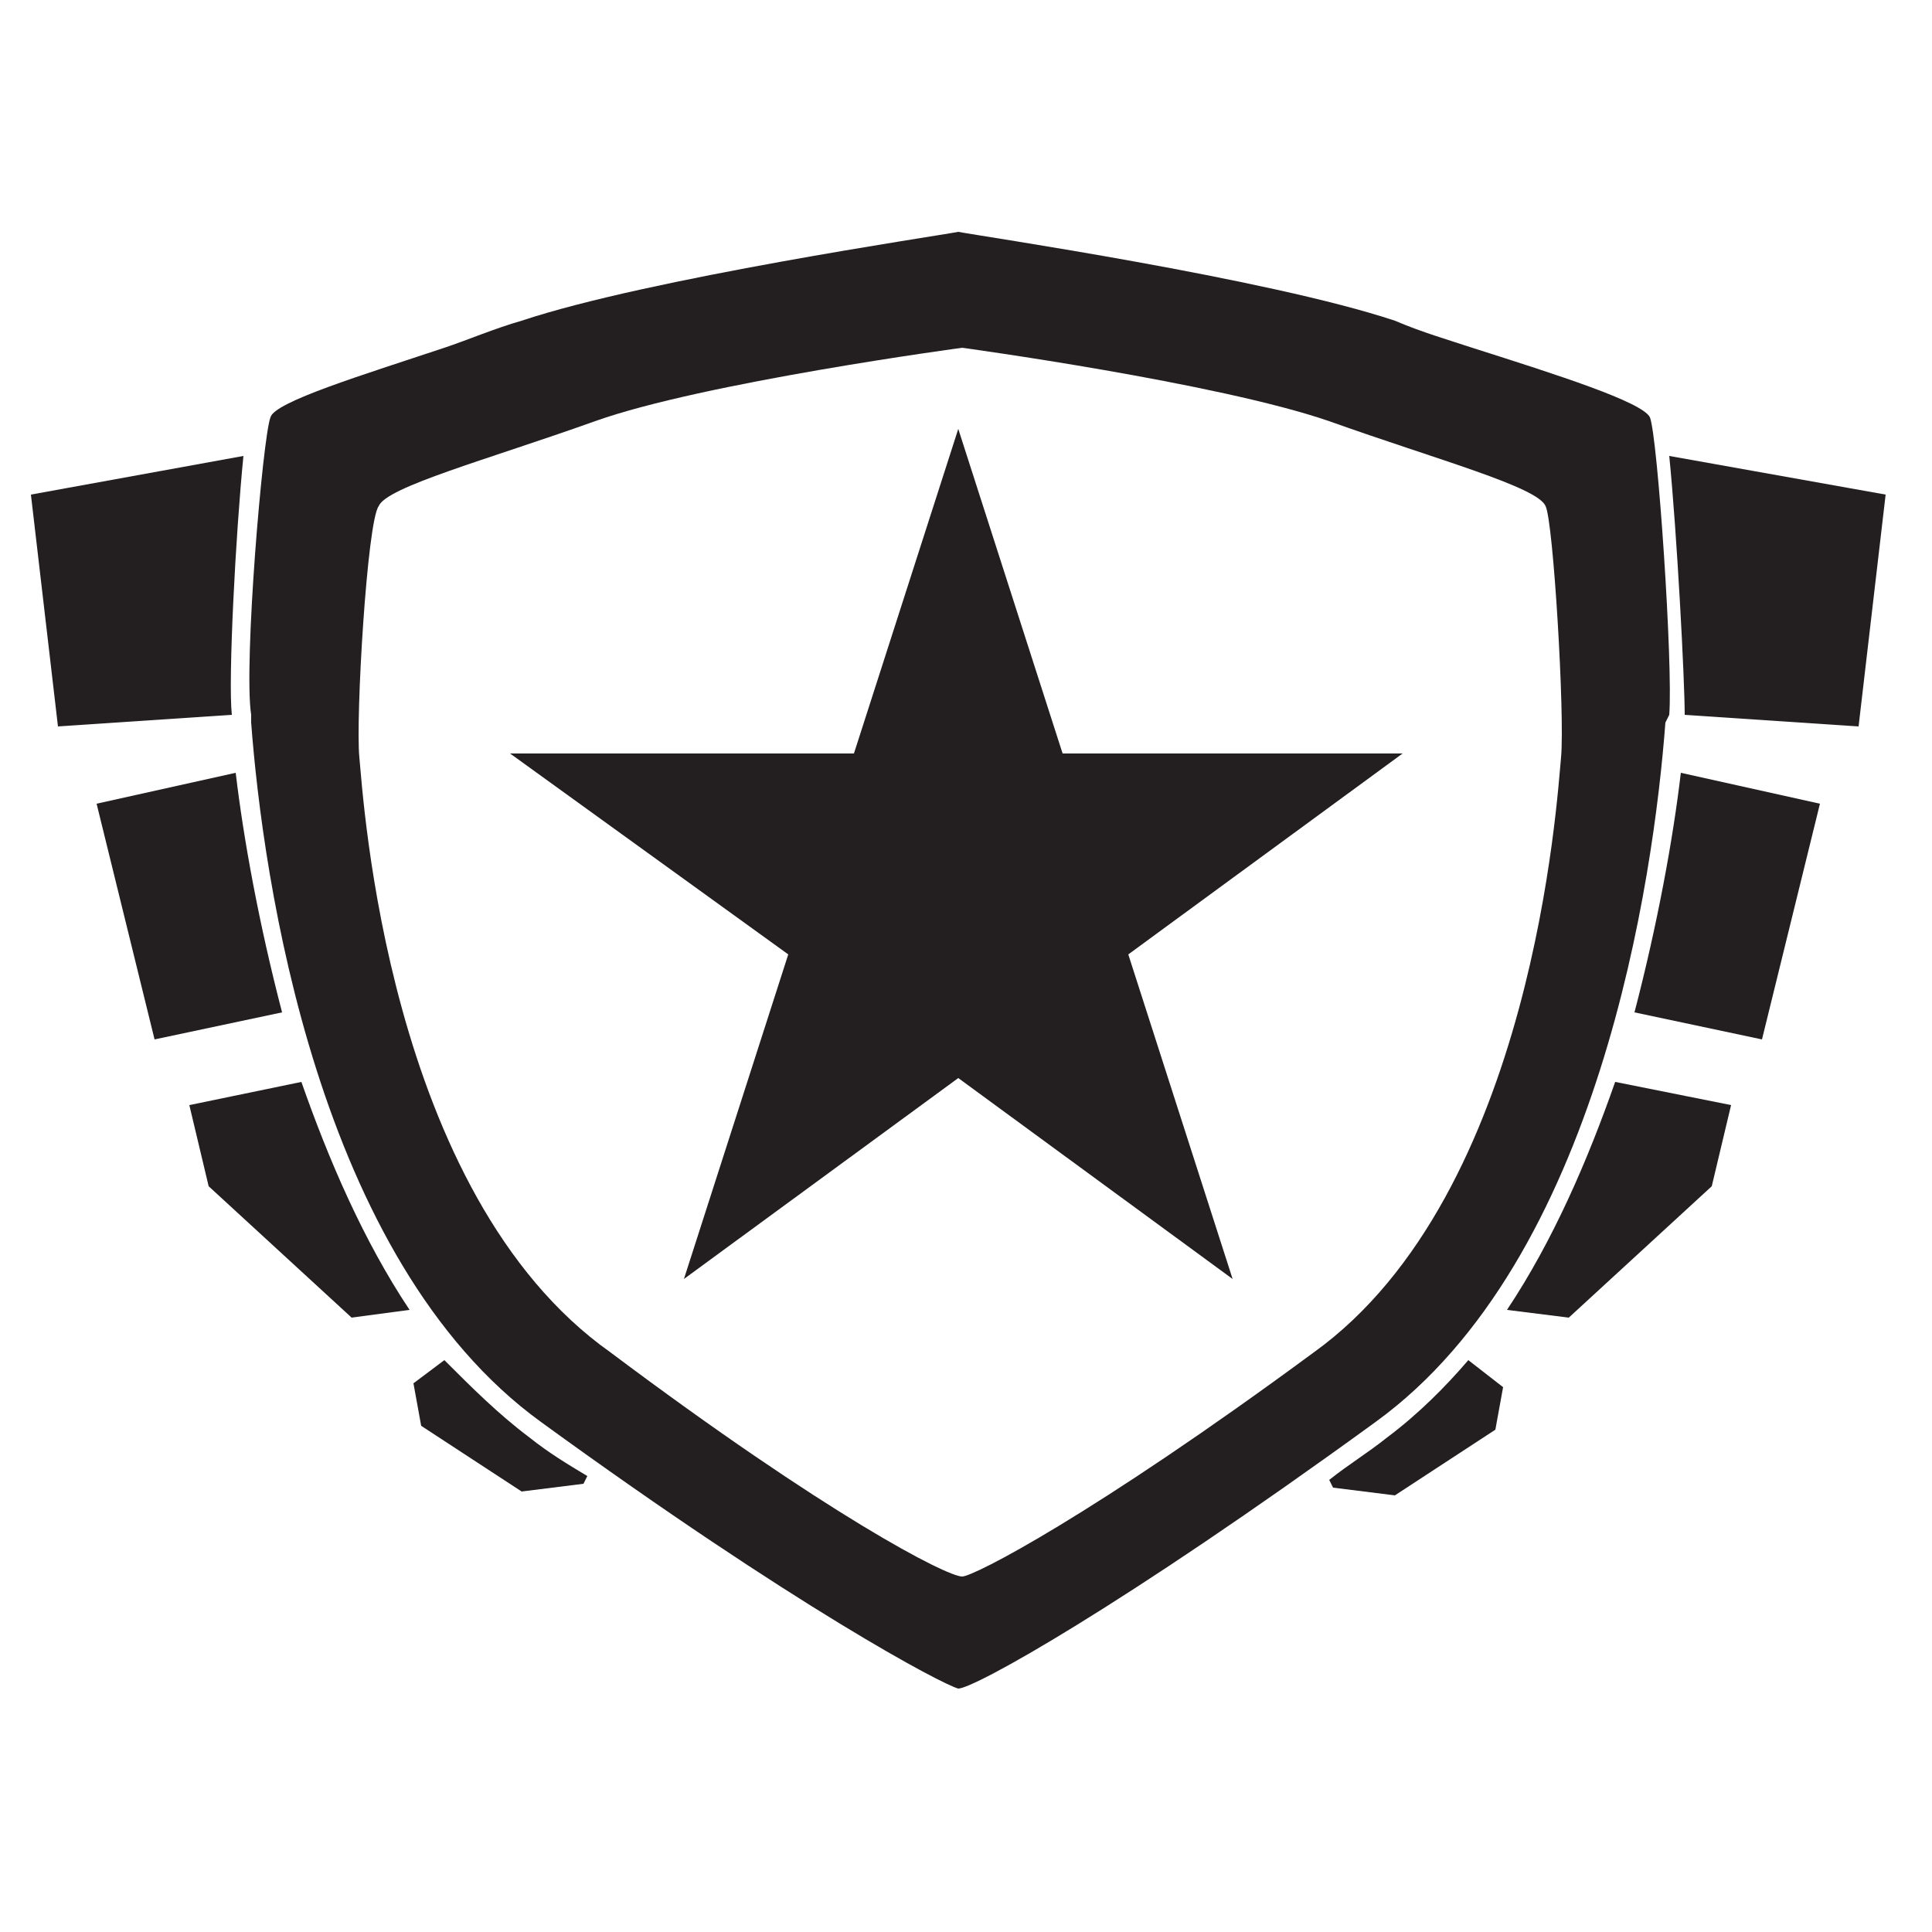
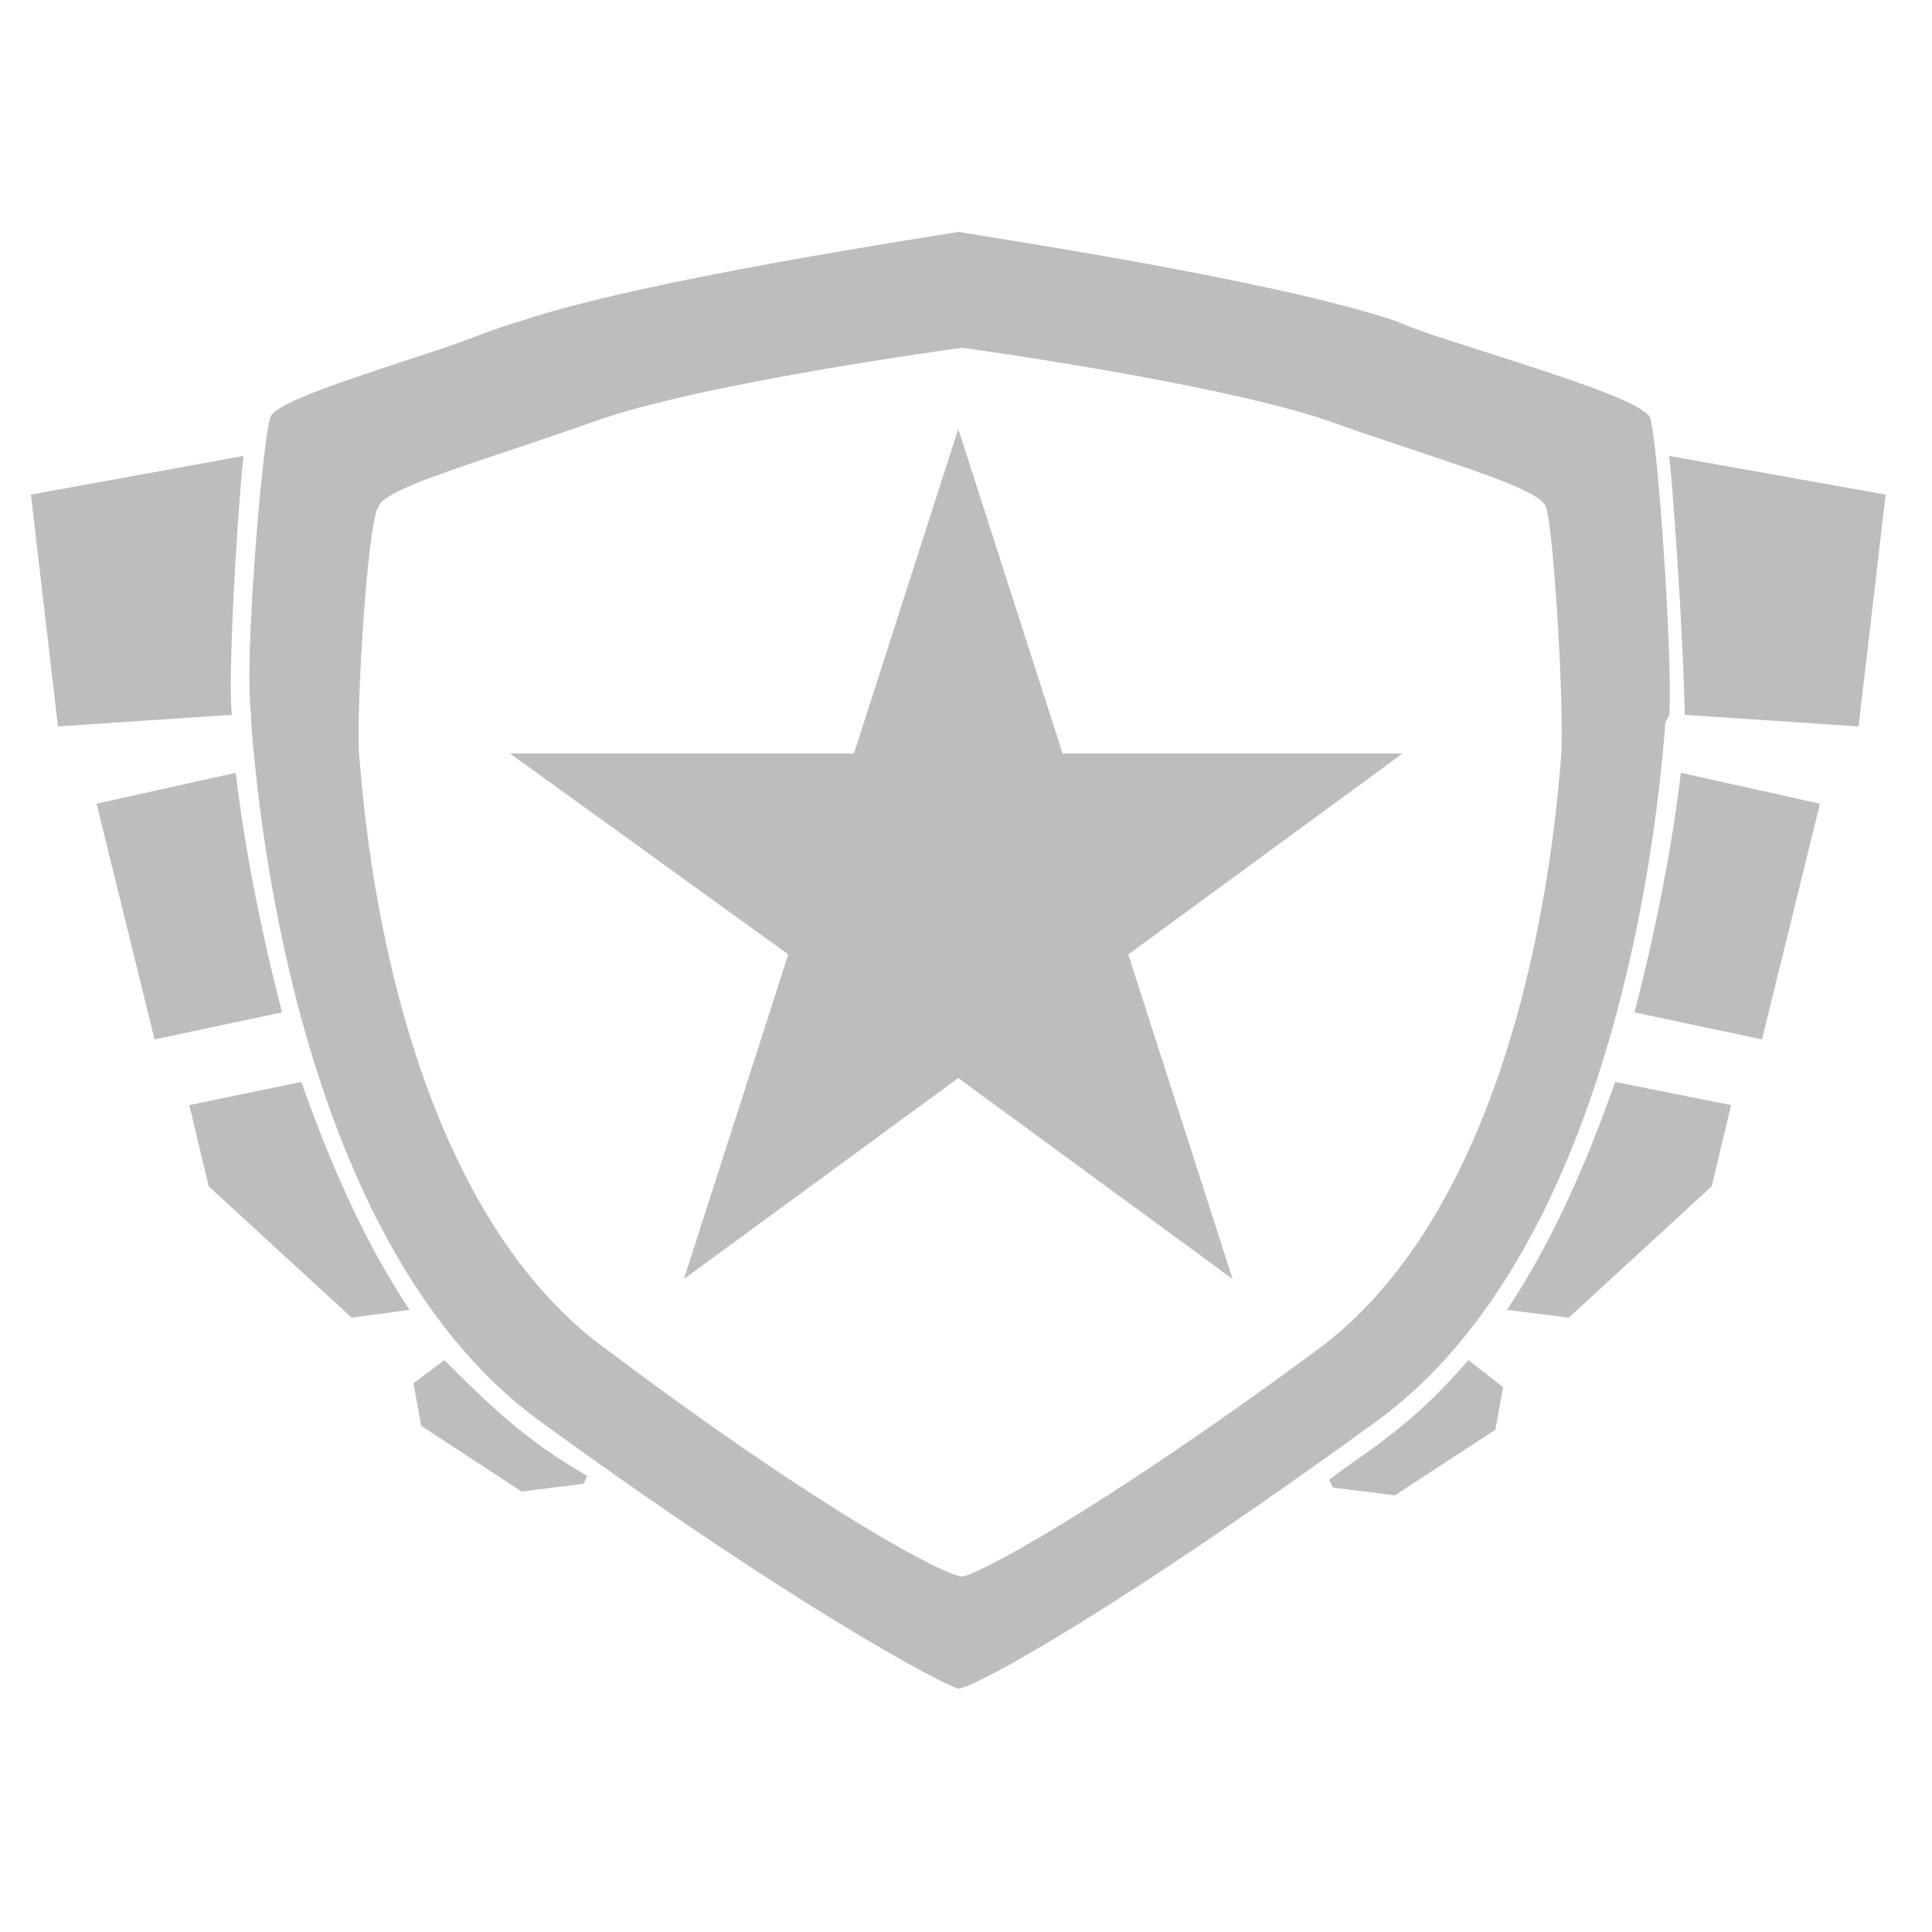
<svg xmlns="http://www.w3.org/2000/svg" version="1.2" baseProfile="tiny" id="Layer_1" x="0px" y="0px" viewBox="0 0 50 50" xml:space="preserve">
+   <style type="text/css">
+ 	.level_icon{fill:#BBBDBF;}
+ </style>
  <g>
-     <polygon class="level_icon" fill="#231F20" points="24.8,11.1 27.5,19.5 36.3,19.5 29.2,24.7 31.9,33.1 24.8,27.9 17.7,33.1 20.4,24.7 13.2,19.5    22.1,19.5  " />
+     <polygon class="level_icon" points="24.8,11.1 27.5,19.5 36.3,19.5 29.2,24.7 31.9,33.1 24.8,27.9 17.7,33.1 20.4,24.7 13.2,19.5    22.1,19.5  " />
    <g>
-       <path class="level_icon" fill="#231F20" d="M7.8,28l-2.9,0.6l0.5,2.1l3.7,3.4l1.5-0.2C9.4,32.1,8.5,30,7.8,28z" />
-       <path class="level_icon" fill="#231F20" d="M6.1,20l-3.6,0.8L4,26.9l3.3-0.7C6.7,23.9,6.3,21.7,6.1,20z" />
-       <path class="level_icon" fill="#231F20" d="M43.2,18.5c0.1-1.3-0.3-7.2-0.5-7.7c-0.2-0.4-2.4-1.1-4.6-1.8c-0.6-0.2-1.3-0.4-2-0.7    C32.8,7.2,25.3,6.1,24.8,6c-0.5,0.1-8,1.2-11.3,2.3c-0.7,0.2-1.4,0.5-2,0.7C9.4,9.7,7.1,10.4,7,10.8c-0.2,0.5-0.7,6.4-0.5,7.7    l0,0.2c0.3,4,1.7,13.9,7.5,18.1c6.6,4.8,10.4,6.8,10.8,6.9c0.4,0,4.2-2.1,10.8-6.9c5.8-4.2,7.2-14.1,7.5-18.1L43.2,18.5z     M40.4,19.6c-0.1,1-0.7,11.3-6.4,15.4c-5.7,4.2-8.8,5.8-9.1,5.8c-0.4,0-3.5-1.6-9.1-5.8C10,30.9,9.4,20.6,9.3,19.6    c-0.1-1,0.2-6.1,0.5-6.5c0.2-0.5,2.8-1.2,5.6-2.2c2.8-1,9.5-1.9,9.5-1.9s6.6,0.9,9.5,1.9c2.8,1,5.4,1.7,5.6,2.2    C40.2,13.5,40.5,18.5,40.4,19.6z" />
-       <path class="level_icon" fill="#231F20" d="M6.3,11.8l-5.5,1l0.7,6L6,18.5C5.9,17.6,6.1,13.8,6.3,11.8z" />
-       <path class="level_icon" fill="#231F20" d="M35.9,37.2c-0.5,0.4-1,0.7-1.5,1.1l0.1,0.2l1.6,0.2l2.6-1.7l0.2-1.1L38,35.2    C37.4,35.9,36.7,36.6,35.9,37.2z" />
-       <path class="level_icon" fill="#231F20" d="M13.7,37.2c-0.8-0.6-1.5-1.3-2.2-2l-0.8,0.6l0.2,1.1l2.6,1.7l1.6-0.2l0.1-0.2    C14.7,37.9,14.2,37.6,13.7,37.2z" />
-       <path class="level_icon" fill="#231F20" d="M43.2,11.8c0.2,2,0.4,5.8,0.4,6.7l4.5,0.3l0.7-6L43.2,11.8z" />
-       <path class="level_icon" fill="#231F20" d="M42.3,26.2l3.3,0.7l1.5-6.1L43.5,20C43.3,21.7,42.9,23.9,42.3,26.2z" />
-       <path class="level_icon" fill="#231F20" d="M39,33.9l1.6,0.2l3.7-3.4l0.5-2.1l-3-0.6C41.1,30,40.2,32.1,39,33.9z" />
+       <path class="level_icon" d="M7.8,28l-2.9,0.6l0.5,2.1l3.7,3.4l1.5-0.2C9.4,32.1,8.5,30,7.8,28z" />
+       <path class="level_icon" d="M6.1,20l-3.6,0.8L4,26.9l3.3-0.7C6.7,23.9,6.3,21.7,6.1,20z" />
+       <path class="level_icon" d="M43.2,18.5c0.1-1.3-0.3-7.2-0.5-7.7c-0.2-0.4-2.4-1.1-4.6-1.8c-0.6-0.2-1.3-0.4-2-0.7    C32.8,7.2,25.3,6.1,24.8,6c-0.5,0.1-8,1.2-11.3,2.3c-0.7,0.2-1.4,0.5-2,0.7C9.4,9.7,7.1,10.4,7,10.8c-0.2,0.5-0.7,6.4-0.5,7.7    l0,0.2c0.3,4,1.7,13.9,7.5,18.1c6.6,4.8,10.4,6.8,10.8,6.9c0.4,0,4.2-2.1,10.8-6.9c5.8-4.2,7.2-14.1,7.5-18.1L43.2,18.5z     M40.4,19.6c-0.1,1-0.7,11.3-6.4,15.4c-5.7,4.2-8.8,5.8-9.1,5.8c-0.4,0-3.5-1.6-9.1-5.8C10,30.9,9.4,20.6,9.3,19.6    c-0.1-1,0.2-6.1,0.5-6.5c0.2-0.5,2.8-1.2,5.6-2.2c2.8-1,9.5-1.9,9.5-1.9s6.6,0.9,9.5,1.9c2.8,1,5.4,1.7,5.6,2.2    C40.2,13.5,40.5,18.5,40.4,19.6z" />
+       <path class="level_icon" d="M6.3,11.8l-5.5,1l0.7,6L6,18.5C5.9,17.6,6.1,13.8,6.3,11.8z" />
+       <path class="level_icon" d="M35.9,37.2c-0.5,0.4-1,0.7-1.5,1.1l0.1,0.2l1.6,0.2l2.6-1.7l0.2-1.1L38,35.2    C37.4,35.9,36.7,36.6,35.9,37.2z" />
+       <path class="level_icon" d="M13.7,37.2c-0.8-0.6-1.5-1.3-2.2-2l-0.8,0.6l0.2,1.1l2.6,1.7l1.6-0.2l0.1-0.2    C14.7,37.9,14.2,37.6,13.7,37.2z" />
+       <path class="level_icon" d="M43.2,11.8c0.2,2,0.4,5.8,0.4,6.7l4.5,0.3l0.7-6L43.2,11.8z" />
+       <path class="level_icon" d="M42.3,26.2l3.3,0.7l1.5-6.1L43.5,20C43.3,21.7,42.9,23.9,42.3,26.2z" />
+       <path class="level_icon" d="M39,33.9l1.6,0.2l3.7-3.4l0.5-2.1l-3-0.6C41.1,30,40.2,32.1,39,33.9z" />
    </g>
  </g>
</svg>
